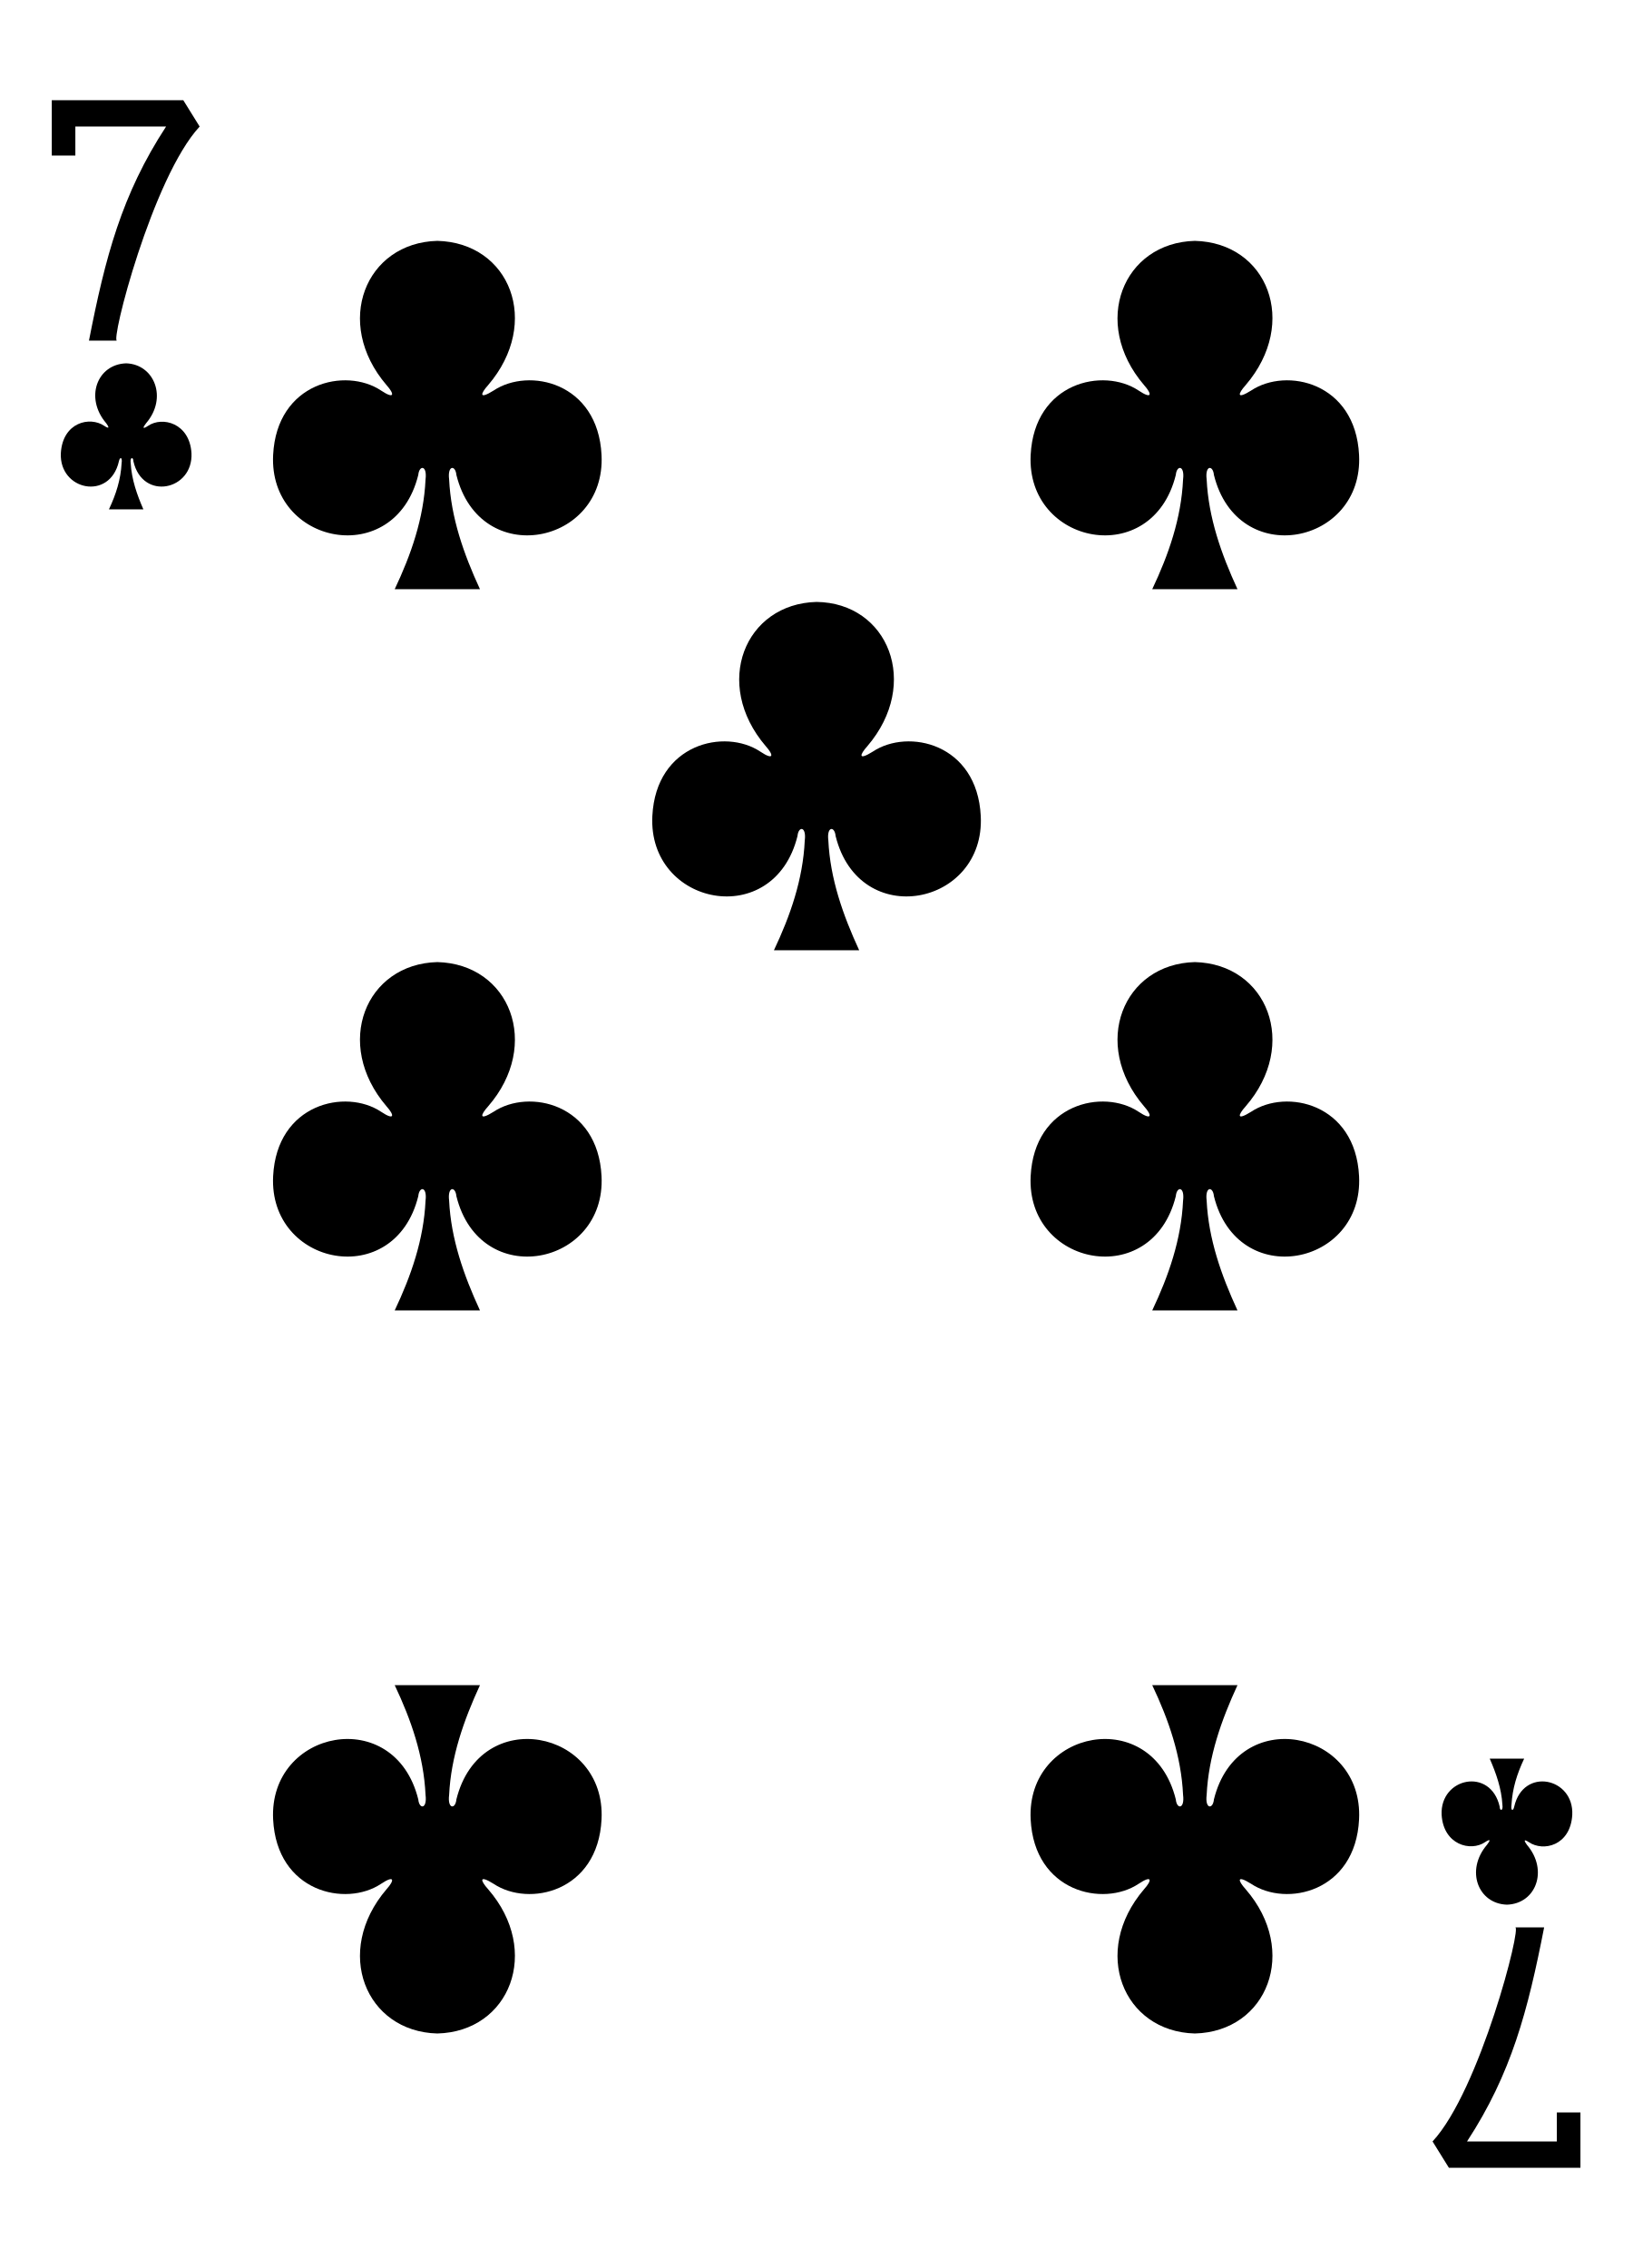
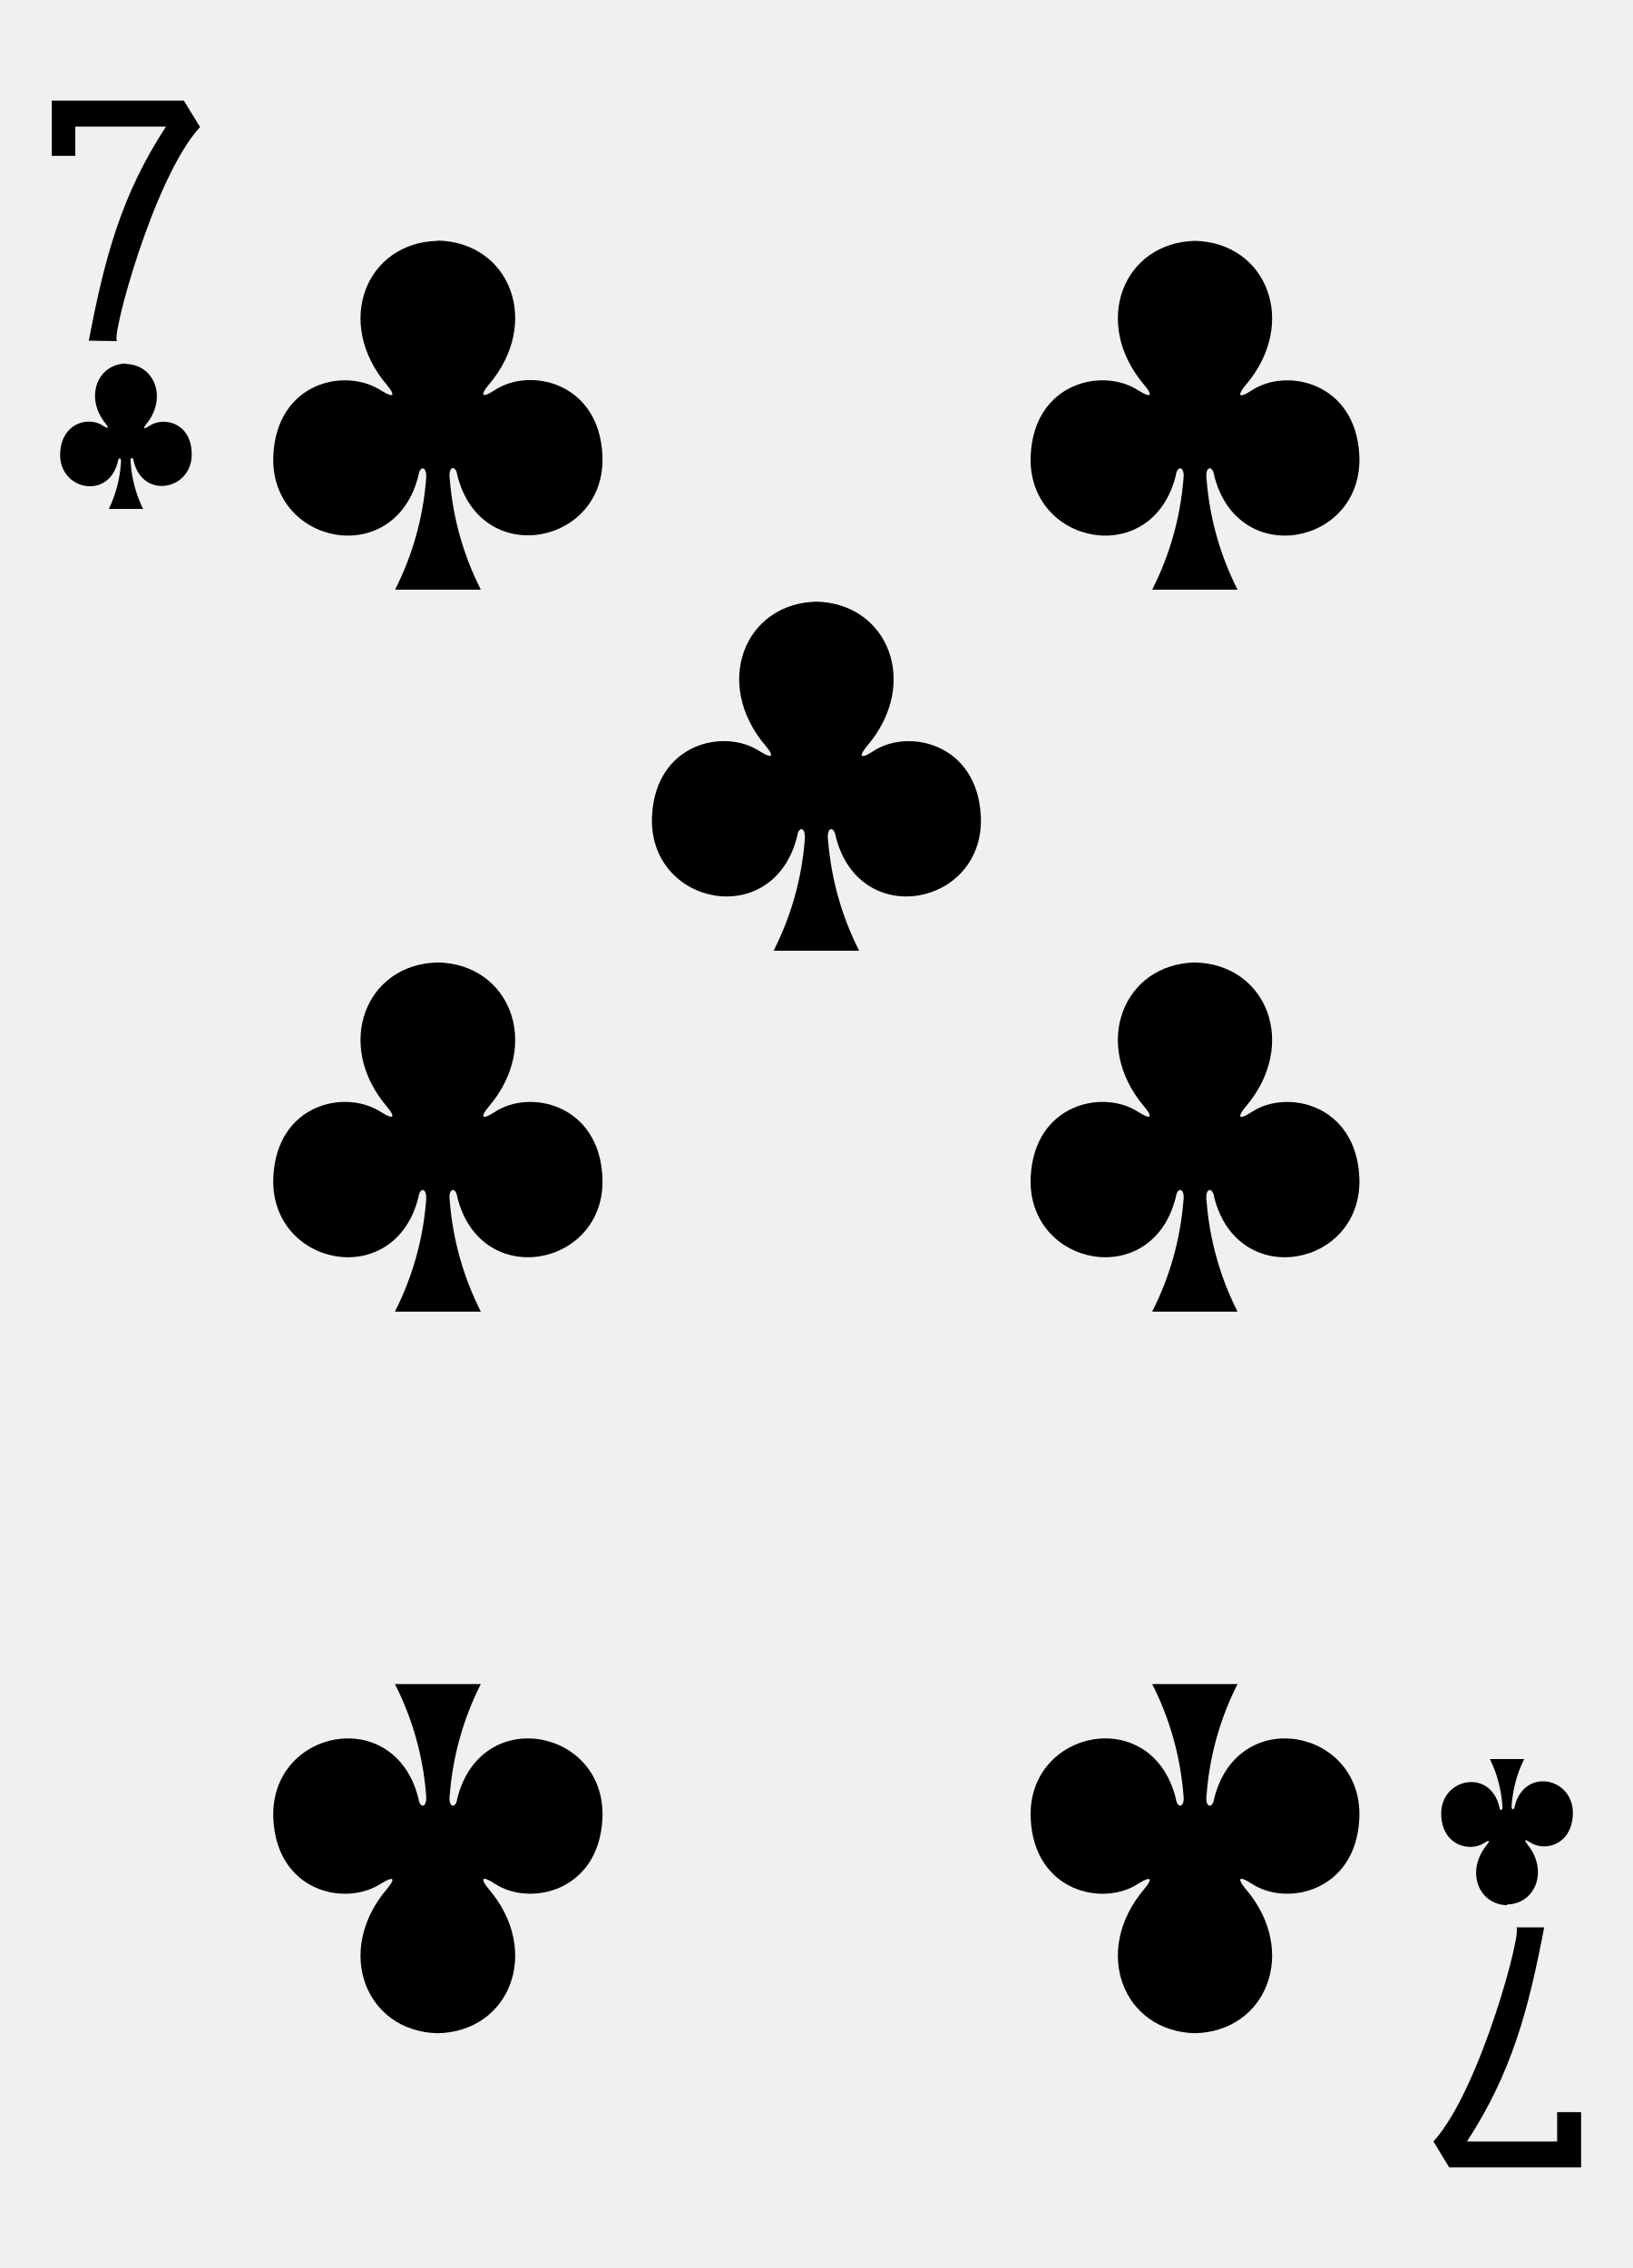
- <svg xmlns="http://www.w3.org/2000/svg" version="1.1" x="0px" y="0px" viewBox="0 0 180 250" style="enable-background:new 0 0 180 250;" xml:space="preserve">
-   <style type="text/css">
- 	.st0{fill:#FFFFFF;}
- 	.st1{fill:#E2CF00;}
- 	.st2{fill:#131F67;}
- 	.st3{fill:#D40000;}
- 	.st4{fill:#100F08;}
- </style>
-   <g id="white-background">
-     <rect class="st0" width="180" height="250" />
-   </g>
-   <g id="Layer_1">
-     <g id="g5481_1_" transform="matrix(0.9999972,0,0,1.000002,0.0059402,-5.550512)">
-       <path id="path147-0-8-1-6-13-2-0-1-5_1_" d="M131.7,32.1c-7.9,0.2-11.5,9-5.6,15.9c0.9,1,0.9,1.6-0.6,0.6    c-3.9-2.6-11.5-0.9-11.9,7.1c-0.5,9.9,13.4,12.7,16,2.2c0.1-1.1,1-1.1,0.8,0.5c-0.2,4.3-1.6,8.3-3.4,12.1c3.1,0,6.6,0,9.4,0    c-1.8-3.9-3.2-7.9-3.4-12.1c-0.2-1.6,0.7-1.6,0.8-0.5c2.6,10.5,16.5,7.7,16-2.2c-0.4-8-8-9.7-11.9-7.1c-1.6,1-1.5,0.4-0.6-0.6    C143.2,41.1,139.7,32.3,131.7,32.1C131.7,32.1,131.7,32.1,131.7,32.1L131.7,32.1z" />
-       <path id="path147-0-8-1-6-75-2-83-2-0-7_1_" d="M48.2,32.1c-7.9,0.2-11.5,9-5.6,15.9c0.9,1,0.9,1.6-0.6,0.6    c-3.9-2.6-11.5-0.9-11.9,7.1c-0.5,9.9,13.4,12.7,16,2.2c0.1-1.1,1-1.1,0.8,0.5c-0.2,4.3-1.6,8.3-3.4,12.1c3.1,0,6.6,0,9.4,0    c-1.8-3.9-3.2-7.9-3.4-12.1c-0.2-1.6,0.7-1.6,0.8-0.5c2.6,10.5,16.5,7.7,16-2.2c-0.4-8-8-9.7-11.9-7.1c-1.6,1-1.5,0.4-0.6-0.6    C59.7,41.1,56.2,32.3,48.2,32.1C48.3,32.1,48.3,32.1,48.2,32.1L48.2,32.1z" />
-       <path id="path147-0-8-1-6-7-5-5-7-7-7-6_1_" d="M131.7,229.7c-7.9-0.2-11.5-9-5.6-15.9c0.9-1,0.9-1.6-0.6-0.6    c-3.9,2.6-11.5,0.9-11.9-7.1c-0.5-9.9,13.4-12.7,16-2.2c0.1,1.1,1,1.1,0.8-0.5c-0.2-4.3-1.6-8.3-3.4-12.1c3.1,0,6.6,0,9.4,0    c-1.8,3.9-3.2,7.9-3.4,12.1c-0.2,1.6,0.7,1.6,0.8,0.5c2.6-10.5,16.5-7.7,16,2.2c-0.4,8-8,9.7-11.9,7.1c-1.6-1-1.5-0.4-0.6,0.6    C143.2,220.6,139.7,229.5,131.7,229.7C131.7,229.7,131.7,229.7,131.7,229.7L131.7,229.7z" />
-       <path id="path147-0-8-1-6-75-6-1-2-9-1-9_1_" d="M48.2,229.7c-7.9-0.2-11.5-9-5.6-15.9c0.9-1,0.9-1.6-0.6-0.6    c-3.9,2.6-11.5,0.9-11.9-7.1c-0.5-9.9,13.4-12.7,16-2.2c0.1,1.1,1,1.1,0.8-0.5c-0.2-4.3-1.6-8.3-3.4-12.1c3.1,0,6.6,0,9.4,0    c-1.8,3.9-3.2,7.9-3.4,12.1c-0.2,1.6,0.7,1.6,0.8,0.5c2.6-10.5,16.5-7.7,16,2.2c-0.4,8-8,9.7-11.9,7.1c-1.6-1-1.5-0.4-0.6,0.6    C59.7,220.6,56.2,229.5,48.2,229.7C48.3,229.7,48.3,229.7,48.2,229.7L48.2,229.7z" />
-       <path id="path147-0-8-1-6-2-00-7-2-3-4_1_" d="M90,71.9c-7.9,0.2-11.5,9-5.6,15.9c0.9,1,0.9,1.6-0.6,0.6    c-3.9-2.6-11.5-0.9-11.9,7.1c-0.5,9.9,13.4,12.7,16,2.2c0.1-1.1,1-1.1,0.8,0.5c-0.2,4.3-1.6,8.3-3.4,12.1c3.1,0,6.6,0,9.4,0    c-1.8-3.9-3.2-7.9-3.4-12.1c-0.2-1.6,0.7-1.6,0.8-0.5c2.6,10.5,16.5,7.7,16-2.2c-0.4-8-8-9.7-11.9-7.1c-1.6,1-1.5,0.4-0.6-0.6    C101.5,80.9,97.9,72,90,71.9C90,71.9,90,71.9,90,71.9L90,71.9z" />
-       <path id="path147-0-8-1-6-7-5-7-3-0-1-7-4_1_" d="M131.7,111.6c-7.9,0.2-11.5,9-5.6,15.9c0.9,1,0.9,1.6-0.6,0.6    c-3.9-2.6-11.5-0.9-11.9,7.1c-0.5,9.9,13.4,12.7,16,2.2c0.1-1.1,1-1.1,0.8,0.5c-0.2,4.3-1.6,8.3-3.4,12.1c3.1,0,6.6,0,9.4,0    c-1.8-3.9-3.2-7.9-3.4-12.1c-0.2-1.6,0.7-1.6,0.8-0.5c2.6,10.5,16.5,7.7,16-2.2c-0.4-8-8-9.7-11.9-7.1c-1.6,1-1.5,0.4-0.6-0.6    C143.2,120.7,139.7,111.8,131.7,111.6C131.7,111.6,131.7,111.6,131.7,111.6L131.7,111.6z" />
-       <path id="path147-0-8-1-6-75-6-6-5-3-9-6-0_1_" d="M48.2,111.6c-7.9,0.2-11.5,9-5.6,15.9c0.9,1,0.9,1.6-0.6,0.6    c-3.9-2.6-11.5-0.9-11.9,7.1c-0.5,9.9,13.4,12.7,16,2.2c0.1-1.1,1-1.1,0.8,0.5c-0.2,4.3-1.6,8.3-3.4,12.1c3.1,0,6.6,0,9.4,0    c-1.8-3.9-3.2-7.9-3.4-12.1c-0.2-1.6,0.7-1.6,0.8-0.5c2.6,10.5,16.5,7.7,16-2.2c-0.4-8-8-9.7-11.9-7.1c-1.6,1-1.5,0.4-0.6-0.6    C59.7,120.7,56.2,111.8,48.2,111.6C48.3,111.6,48.3,111.6,48.2,111.6L48.2,111.6z" />
-       <path id="path147-6-9-8-7-0-5-6-8-4-3_1_" d="M166.1,215.5c3.2-0.1,4.6-3.8,2.2-6.6c-0.3-0.4-0.4-0.7,0.2-0.3    c1.6,1.1,4.6,0.4,4.8-3c0.2-4.1-5.4-5.3-6.4-0.9c-0.1,0.5-0.4,0.5-0.3-0.2c0.1-1.8,0.6-3.4,1.4-5.1c-1.3,0-2.5,0-3.8,0    c0.7,1.6,1.3,3.3,1.4,5.1c0.1,0.7-0.3,0.7-0.3,0.2c-1-4.4-6.6-3.2-6.4,0.9c0.2,3.3,3.2,4.1,4.8,3c0.6-0.4,0.6-0.2,0.2,0.3    C161.5,211.7,162.9,215.4,166.1,215.5C166.1,215.5,166.1,215.5,166.1,215.5L166.1,215.5z" />
-       <path id="path147-6-9-8-7-4-5-62-5-2-9_1_" d="M13.9,45.6c-3.2,0.1-4.6,3.8-2.2,6.6c0.3,0.4,0.4,0.7-0.2,0.3    c-1.6-1.1-4.6-0.4-4.8,3c-0.2,4.1,5.4,5.3,6.4,0.9c0.1-0.5,0.4-0.5,0.3,0.2c-0.1,1.8-0.6,3.4-1.4,5.1c1.3,0,2.5,0,3.8,0    c-0.7-1.6-1.3-3.3-1.4-5.1c-0.1-0.7,0.3-0.7,0.3-0.2c1,4.4,6.6,3.2,6.4-0.9c-0.2-3.3-3.2-4.1-4.8-3c-0.6,0.4-0.6,0.2-0.2-0.3    C18.5,49.4,17,45.7,13.9,45.6L13.9,45.6L13.9,45.6z" />
-       <path id="path25-6-8-8_1_" d="M9.8,43.1c1.8-9.2,3.6-16.1,8.5-23.6H8.3v3.2H5.7v-6.1h14.5l1.8,2.9c-5.2,5.6-9.9,23.9-9.1,23.6H9.8    L9.8,43.1z" />
-       <path id="path25-7-7-3-9_1_" d="M170.2,218c-1.8,9.2-3.6,16.1-8.5,23.6h9.9v-3.2h2.6v6.1h-14.5l-1.8-2.9    c5.2-5.6,9.9-23.9,9.1-23.6H170.2L170.2,218z" />
-     </g>
+ <svg xmlns="http://www.w3.org/2000/svg" id="Layer_1" data-name="Layer 1" viewBox="0 0 180 250">
+   <g id="g5481">
+     <path id="path147-0-8-1-6-13-2-0-1-5" d="M131.74,26.55c-7.92.17-11.47,9-5.61,15.89.85,1,.94,1.58-.62.62-3.94-2.62-11.51-.9-11.9,7.11-.48,9.88,13.42,12.72,16,2.22.14-1.1,1.05-1.08.83.49A32.63,32.63,0,0,1,127,65h9.41A32.46,32.46,0,0,1,133,52.88c-.22-1.57.69-1.59.83-.49,2.61,10.5,16.5,7.66,16-2.22-.39-8-8-9.73-11.9-7.11-1.56,1-1.47.39-.62-.62,5.86-6.87,2.31-15.72-5.61-15.89Z" />
+     <path id="path147-0-8-1-6-75-2-83-2-0-7" d="M48.25,26.55c-7.91.17-11.46,9-5.6,15.89.85,1,.94,1.58-.62.62-4-2.62-11.51-.9-11.9,7.11-.48,9.88,13.41,12.72,16,2.22.14-1.1,1-1.08.83.49A32.46,32.46,0,0,1,43.55,65H53a32.63,32.63,0,0,1-3.42-12.15c-.22-1.57.69-1.59.82-.49,2.61,10.5,16.51,7.66,16-2.22-.39-8-8-9.73-11.91-7.11-1.55,1-1.47.39-.62-.62,5.87-6.87,2.32-15.72-5.6-15.89Z" />
+     <path id="path147-0-8-1-6-7-5-5-7-7-7-6" d="M131.74,224.12c-7.92-.17-11.47-9-5.61-15.9.85-1,.94-1.57-.62-.61-3.94,2.62-11.51.9-11.9-7.12-.48-9.87,13.42-12.72,16-2.22.14,1.11,1.05,1.08.83-.49A32.63,32.63,0,0,0,127,185.63h9.41A32.46,32.46,0,0,0,133,197.78c-.22,1.57.69,1.6.83.49,2.61-10.5,16.5-7.65,16,2.22-.39,8-8,9.74-11.9,7.12-1.56-1-1.47-.39-.62.61,5.86,6.88,2.31,15.73-5.61,15.9Z" />
+     <path id="path147-0-8-1-6-75-6-1-2-9-1-9" d="M48.25,224.12c-7.91-.17-11.46-9-5.6-15.9.85-1,.94-1.57-.62-.61-4,2.62-11.51.9-11.9-7.12-.48-9.87,13.41-12.72,16-2.22.14,1.11,1,1.08.83-.49a32.46,32.46,0,0,0-3.43-12.15H53a32.63,32.63,0,0,0-3.42,12.15c-.22,1.57.69,1.6.82.49,2.61-10.5,16.51-7.65,16,2.22-.39,8-8,9.74-11.91,7.12-1.55-1-1.47-.39-.62.61,5.87,6.88,2.32,15.73-5.6,15.9Z" />
+     <path id="path147-0-8-1-6-2-00-7-2-3-4" d="M90,66.32c-7.92.17-11.47,9-5.61,15.89.85,1,.94,1.58-.62.62-3.94-2.62-11.51-.9-11.9,7.12-.48,9.87,13.41,12.72,16,2.22.14-1.11,1-1.09.83.49a32.46,32.46,0,0,1-3.43,12.14H94.7a32.63,32.63,0,0,1-3.42-12.14c-.22-1.58.69-1.6.83-.49,2.6,10.5,16.5,7.65,16-2.22-.39-8-8-9.74-11.9-7.12-1.56,1-1.47.39-.62-.62,5.86-6.87,2.31-15.72-5.61-15.89h0Z" />
+     <path id="path147-0-8-1-6-7-5-7-3-0-1-7-4" d="M131.74,106.09c-7.92.17-11.47,9-5.61,15.9.85,1,.94,1.58-.62.61-3.94-2.62-11.51-.9-11.9,7.12-.48,9.87,13.42,12.72,16,2.22.14-1.11,1.05-1.08.83.49A32.63,32.63,0,0,1,127,144.58h9.41A32.46,32.46,0,0,1,133,132.43c-.22-1.57.69-1.6.83-.49,2.61,10.5,16.5,7.65,16-2.22-.39-8-8-9.74-11.9-7.12-1.56,1-1.47.39-.62-.61,5.86-6.88,2.31-15.73-5.61-15.9Z" />
+     <path id="path147-0-8-1-6-75-6-6-5-3-9-6-0" d="M48.25,106.09c-7.91.17-11.46,9-5.6,15.9.85,1,.94,1.58-.62.61-4-2.62-11.51-.9-11.9,7.12-.48,9.87,13.41,12.72,16,2.22.14-1.11,1-1.08.83.49a32.46,32.46,0,0,1-3.43,12.15H53a32.63,32.63,0,0,1-3.42-12.15c-.22-1.57.69-1.6.82-.49,2.61,10.5,16.51,7.65,16-2.22-.39-8-8-9.74-11.91-7.12-1.55,1-1.47.39-.62-.61,5.87-6.88,2.32-15.73-5.6-15.9Z" />
+     <path id="path147-6-9-8-7-0-5-6-8-4-3" d="M166.12,209.93c3.16-.07,4.58-3.76,2.24-6.62-.34-.42-.38-.66.25-.26,1.58,1.1,4.6.38,4.76-3,.19-4.12-5.37-5.3-6.41-.93-.06.46-.42.45-.33-.2A13.81,13.81,0,0,1,168,193.9h-3.77A13.81,13.81,0,0,1,165.6,199c.09.65-.27.66-.33.2-1-4.37-6.6-3.19-6.41.93.16,3.34,3.19,4.06,4.77,3,.62-.4.58-.16.24.26-2.34,2.86-.92,6.55,2.25,6.62Z" />
+     <path id="path147-6-9-8-7-4-5-62-5-2-9" d="M13.88,40.07c-3.17.07-4.58,3.76-2.24,6.62.34.42.38.66-.25.26-1.58-1.1-4.6-.38-4.76,3C6.44,54,12,55.21,13,50.84c.06-.46.42-.45.33.2A13.81,13.81,0,0,1,12,56.1h3.77A13.81,13.81,0,0,1,14.4,51c-.09-.65.27-.67.33-.2,1,4.37,6.6,3.19,6.4-.93C21,46.57,18,45.85,16.37,47c-.62.4-.58.16-.24-.26,2.34-2.86.92-6.55-2.25-6.62Z" />
+     <path id="path25-6-8-8" d="M9.79,37.55c1.75-9.2,3.61-16.11,8.51-23.6h-10v3.23H5.71V11.09H20.26L22.05,14c-5.2,5.64-10,23.87-9.11,23.6Z" />
+     <path id="path25-7-7-3-9" d="M170.21,212.45c-1.75,9.2-3.62,16.1-8.51,23.6h9.94v-3.23h2.64v6.09H159.74L158,236.05c5.19-5.64,10-23.87,9.1-23.6Z" />
  </g>
</svg>
